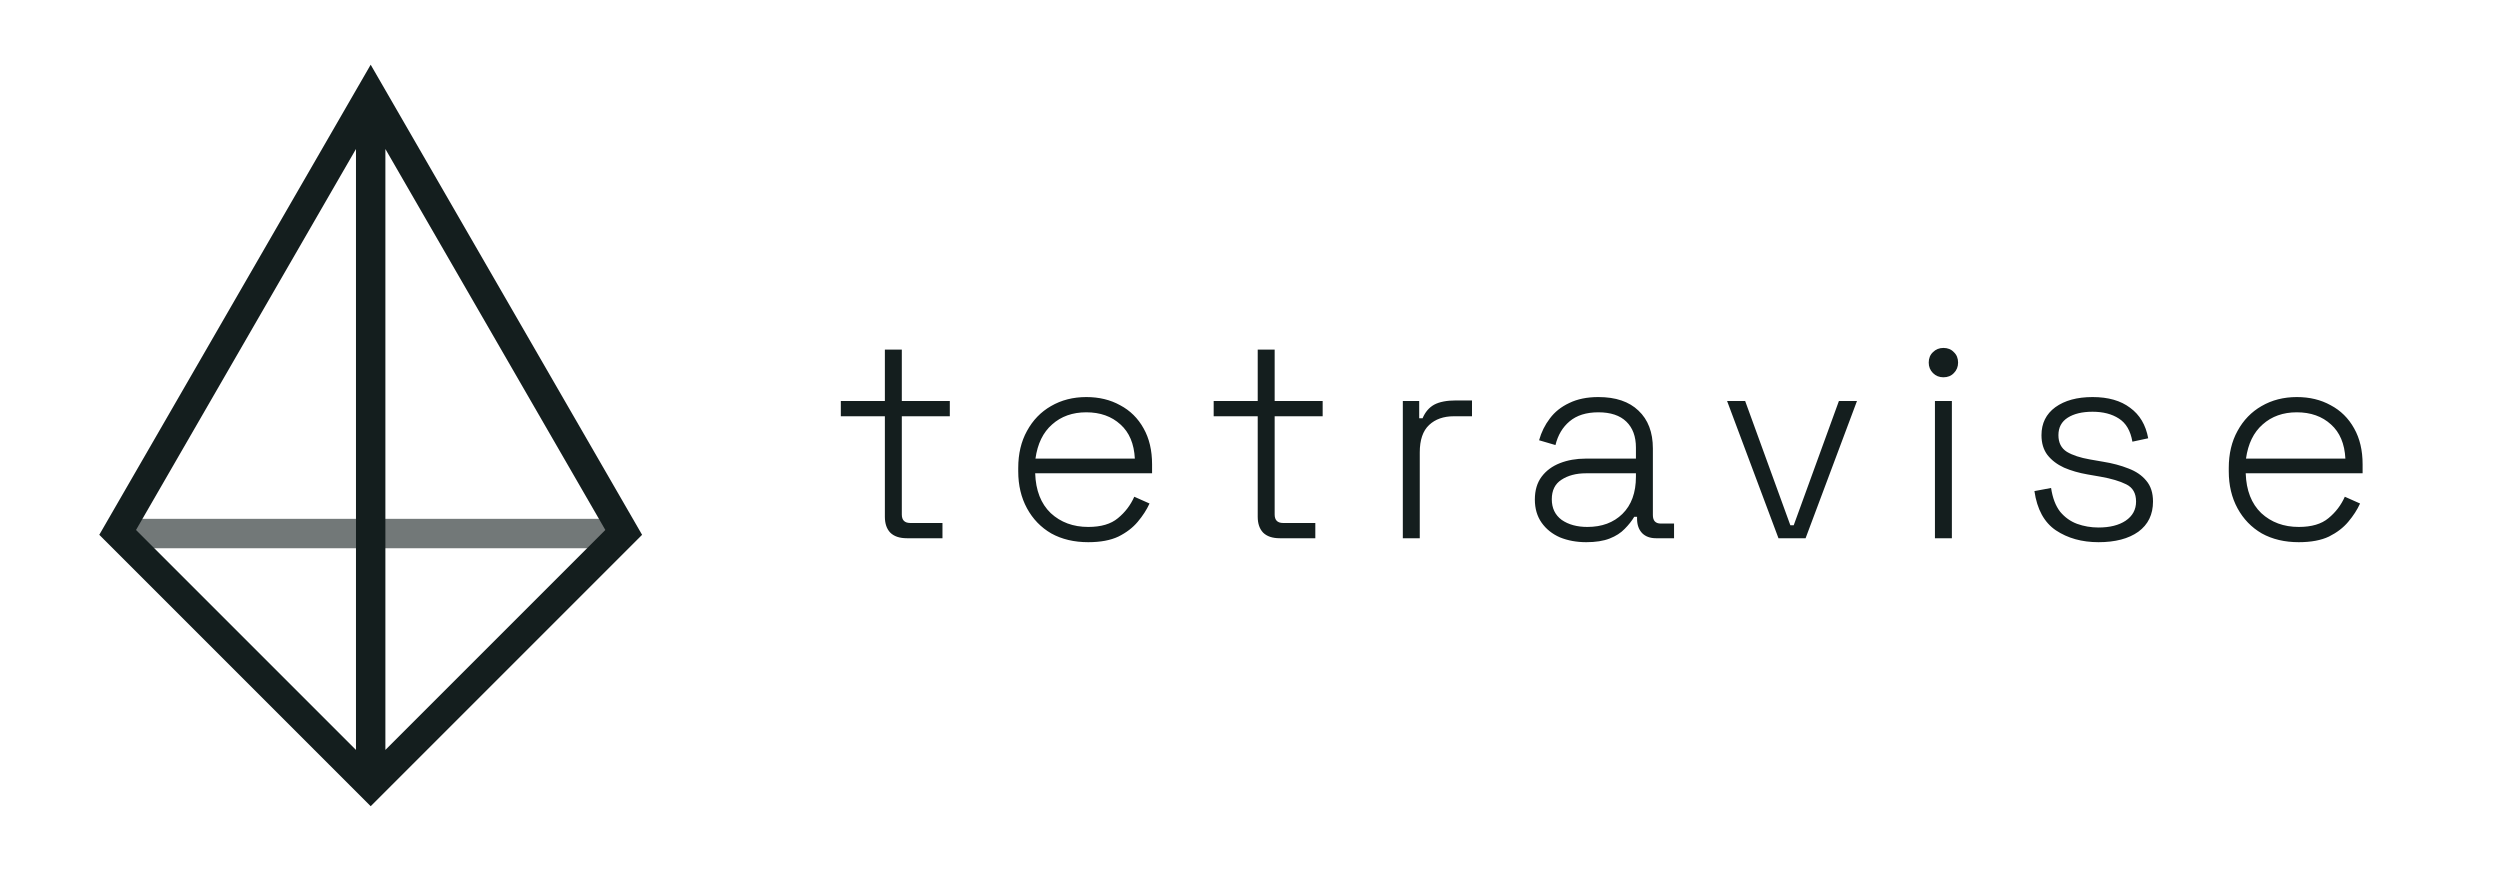
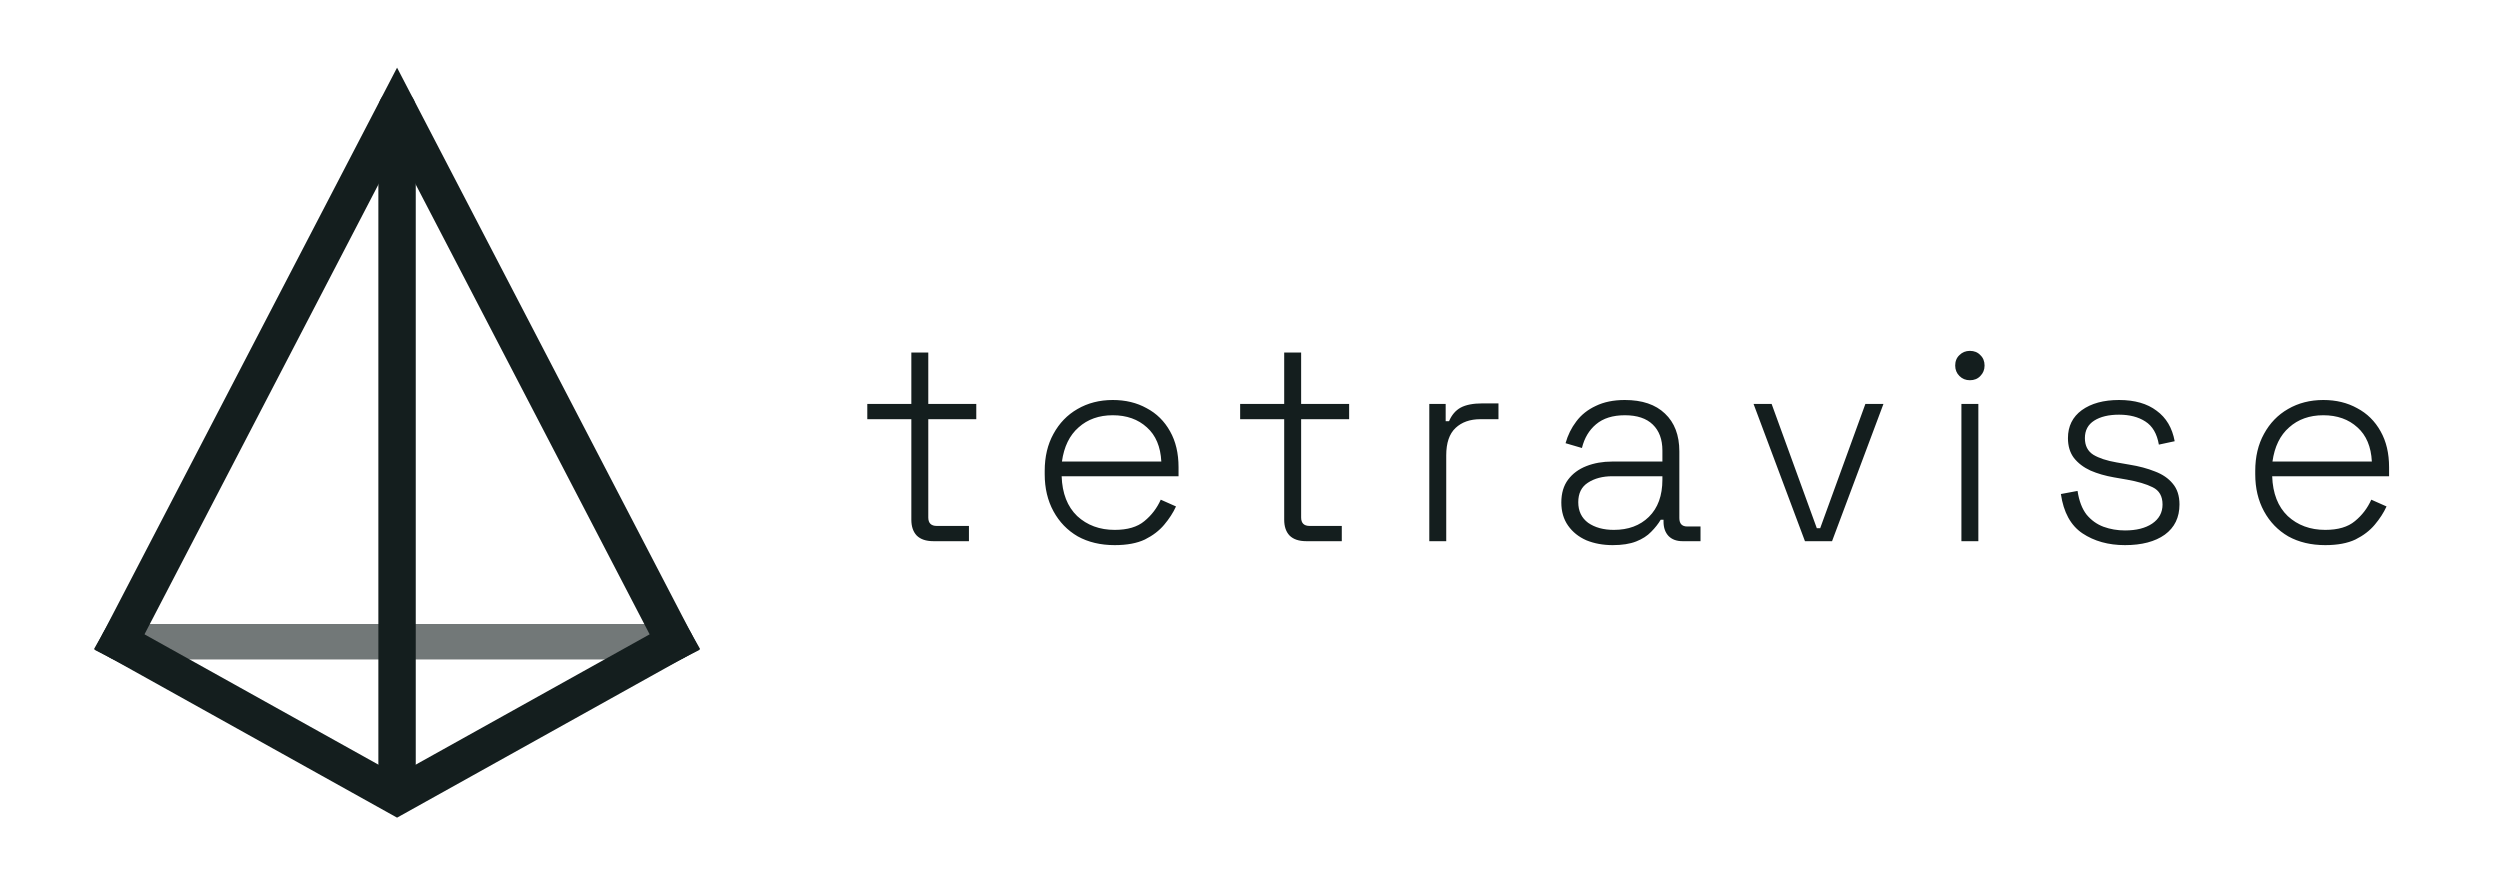
<svg xmlns="http://www.w3.org/2000/svg" width="850" height="300" viewBox="0 0 850 300" fill="none">
-   <path d="M308.344 183C305.848 183 303.96 182.36 302.68 181.08C301.464 179.8 300.856 178.008 300.856 175.704V141.528H285.88V136.344H300.856V118.872H306.616V136.344H322.936V141.528H306.616V174.936C306.616 176.856 307.576 177.816 309.496 177.816H320.44V183H308.344ZM370.008 184.344C365.208 184.344 361.016 183.352 357.432 181.368C353.912 179.32 351.16 176.472 349.176 172.824C347.192 169.176 346.2 164.984 346.2 160.248V159.096C346.2 154.296 347.192 150.104 349.176 146.52C351.16 142.872 353.88 140.056 357.336 138.072C360.856 136.024 364.856 135 369.336 135C373.688 135 377.528 135.928 380.856 137.784C384.248 139.576 386.904 142.2 388.824 145.656C390.744 149.048 391.704 153.112 391.704 157.848V160.92H351.96C352.152 166.744 353.912 171.256 357.24 174.456C360.632 177.592 364.888 179.16 370.008 179.16C374.36 179.16 377.72 178.168 380.088 176.184C382.52 174.2 384.376 171.768 385.656 168.888L390.84 171.192C389.88 173.304 388.536 175.384 386.808 177.432C385.144 179.416 382.968 181.08 380.28 182.424C377.592 183.704 374.168 184.344 370.008 184.344ZM352.056 155.928H385.848C385.592 150.872 383.96 147 380.952 144.312C377.944 141.56 374.072 140.184 369.336 140.184C364.664 140.184 360.792 141.56 357.72 144.312C354.648 147 352.76 150.872 352.056 155.928ZM435.113 183C432.617 183 430.729 182.36 429.449 181.08C428.233 179.8 427.625 178.008 427.625 175.704V141.528H412.649V136.344H427.625V118.872H433.385V136.344H449.705V141.528H433.385V174.936C433.385 176.856 434.345 177.816 436.265 177.816H447.209V183H435.113ZM476.96 183V136.344H482.528V142.2H483.68C484.576 140.088 485.888 138.552 487.616 137.592C489.408 136.632 491.872 136.152 495.008 136.152H500.48V141.528H494.336C490.816 141.528 488 142.52 485.888 144.504C483.776 146.488 482.72 149.592 482.72 153.816V183H476.96ZM539.321 184.344C536.057 184.344 533.081 183.8 530.393 182.712C527.769 181.56 525.689 179.896 524.153 177.72C522.617 175.544 521.849 172.92 521.849 169.848C521.849 166.712 522.617 164.12 524.153 162.072C525.689 160.024 527.769 158.488 530.393 157.464C533.017 156.44 535.929 155.928 539.129 155.928H556.217V152.184C556.217 148.408 555.129 145.464 552.953 143.352C550.777 141.24 547.609 140.184 543.449 140.184C539.353 140.184 536.089 141.208 533.657 143.256C531.289 145.24 529.689 147.928 528.857 151.32L523.289 149.688C524.057 146.936 525.273 144.472 526.937 142.296C528.601 140.056 530.809 138.296 533.561 137.016C536.313 135.672 539.609 135 543.449 135C549.337 135 553.881 136.536 557.081 139.608C560.345 142.68 561.977 146.968 561.977 152.472V175.128C561.977 177.048 562.873 178.008 564.665 178.008H569.177V183H563.033C561.049 183 559.481 182.424 558.329 181.272C557.177 180.056 556.601 178.424 556.601 176.376V175.704H555.641C554.809 177.112 553.721 178.488 552.377 179.832C551.097 181.176 549.401 182.264 547.289 183.096C545.177 183.928 542.521 184.344 539.321 184.344ZM539.705 179.16C544.633 179.16 548.601 177.688 551.609 174.744C554.681 171.736 556.217 167.512 556.217 162.072V160.92H539.225C535.897 160.92 533.113 161.656 530.873 163.128C528.697 164.536 527.609 166.744 527.609 169.752C527.609 172.76 528.729 175.096 530.969 176.76C533.273 178.36 536.185 179.16 539.705 179.16ZM604.683 183L587.211 136.344H593.355L608.715 178.584H609.867L625.227 136.344H631.371L613.899 183H604.683ZM657.879 183V136.344H663.639V183H657.879ZM660.759 128.28C659.351 128.28 658.167 127.8 657.207 126.84C656.247 125.88 655.767 124.696 655.767 123.288C655.767 121.816 656.247 120.632 657.207 119.736C658.167 118.776 659.351 118.296 660.759 118.296C662.231 118.296 663.415 118.776 664.311 119.736C665.271 120.632 665.751 121.816 665.751 123.288C665.751 124.696 665.271 125.88 664.311 126.84C663.415 127.8 662.231 128.28 660.759 128.28ZM713.495 184.344C707.863 184.344 703.031 183 698.999 180.312C695.031 177.624 692.599 173.176 691.703 166.968L697.367 165.912C697.879 169.304 698.903 171.992 700.439 173.976C702.039 175.896 703.959 177.272 706.199 178.104C708.503 178.936 710.935 179.352 713.495 179.352C717.335 179.352 720.407 178.584 722.711 177.048C725.079 175.448 726.263 173.272 726.263 170.52C726.263 167.704 725.143 165.752 722.903 164.664C720.727 163.576 717.815 162.712 714.167 162.072L709.751 161.304C706.807 160.792 704.151 160.024 701.783 159C699.415 157.912 697.527 156.472 696.119 154.68C694.775 152.888 694.103 150.648 694.103 147.96C694.103 143.928 695.671 140.76 698.807 138.456C702.007 136.152 706.231 135 711.479 135C716.791 135 721.047 136.216 724.247 138.648C727.511 141.016 729.559 144.472 730.391 149.016L725.015 150.168C724.375 146.456 722.839 143.832 720.407 142.296C718.039 140.76 715.063 139.992 711.479 139.992C707.959 139.992 705.143 140.664 703.031 142.008C700.919 143.352 699.863 145.336 699.863 147.96C699.863 150.52 700.823 152.408 702.743 153.624C704.663 154.776 707.287 155.64 710.615 156.216L715.031 156.984C718.231 157.496 721.111 158.264 723.671 159.288C726.231 160.248 728.247 161.624 729.719 163.416C731.255 165.208 732.023 167.576 732.023 170.52C732.023 174.936 730.359 178.36 727.031 180.792C723.703 183.16 719.191 184.344 713.495 184.344ZM781.59 184.344C776.79 184.344 772.598 183.352 769.014 181.368C765.494 179.32 762.742 176.472 760.758 172.824C758.774 169.176 757.782 164.984 757.782 160.248V159.096C757.782 154.296 758.774 150.104 760.758 146.52C762.742 142.872 765.462 140.056 768.918 138.072C772.438 136.024 776.438 135 780.918 135C785.27 135 789.11 135.928 792.438 137.784C795.83 139.576 798.486 142.2 800.406 145.656C802.326 149.048 803.286 153.112 803.286 157.848V160.92H763.542C763.734 166.744 765.494 171.256 768.822 174.456C772.214 177.592 776.47 179.16 781.59 179.16C785.942 179.16 789.302 178.168 791.67 176.184C794.102 174.2 795.958 171.768 797.238 168.888L802.422 171.192C801.462 173.304 800.118 175.384 798.39 177.432C796.726 179.416 794.55 181.08 791.862 182.424C789.174 183.704 785.75 184.344 781.59 184.344ZM763.638 155.928H797.43C797.174 150.872 795.542 147 792.534 144.312C789.526 141.56 785.654 140.184 780.918 140.184C776.246 140.184 772.374 141.56 769.302 144.312C766.23 147 764.342 150.872 763.638 155.928Z" fill="#141E1E" />
-   <path d="M40.588 181.403H210.97" stroke="#141E1E" stroke-opacity="0.6" stroke-width="10" />
-   <path d="M126.031 267.042L212.063 181.011L126.031 32L40 181.011L126.031 267.042ZM126.031 32V267.042" stroke="#141E1E" stroke-width="10" />
+   <path d="M317.344 184C314.848 184 312.96 183.36 311.68 182.08C310.464 180.8 309.856 179.008 309.856 176.704V142.528H294.88V137.344H309.856V119.872H315.616V137.344H331.936V142.528H315.616V175.936C315.616 177.856 316.576 178.816 318.496 178.816H329.44V184H317.344ZM379.008 185.344C374.208 185.344 370.016 184.352 366.432 182.368C362.912 180.32 360.16 177.472 358.176 173.824C356.192 170.176 355.2 165.984 355.2 161.248V160.096C355.2 155.296 356.192 151.104 358.176 147.52C360.16 143.872 362.88 141.056 366.336 139.072C369.856 137.024 373.856 136 378.336 136C382.688 136 386.528 136.928 389.856 138.784C393.248 140.576 395.904 143.2 397.824 146.656C399.744 150.048 400.704 154.112 400.704 158.848V161.92H360.96C361.152 167.744 362.912 172.256 366.24 175.456C369.632 178.592 373.888 180.16 379.008 180.16C383.36 180.16 386.72 179.168 389.088 177.184C391.52 175.2 393.376 172.768 394.656 169.888L399.84 172.192C398.88 174.304 397.536 176.384 395.808 178.432C394.144 180.416 391.968 182.08 389.28 183.424C386.592 184.704 383.168 185.344 379.008 185.344ZM361.056 156.928H394.848C394.592 151.872 392.96 148 389.952 145.312C386.944 142.56 383.072 141.184 378.336 141.184C373.664 141.184 369.792 142.56 366.72 145.312C363.648 148 361.76 151.872 361.056 156.928ZM444.113 184C441.617 184 439.729 183.36 438.449 182.08C437.233 180.8 436.625 179.008 436.625 176.704V142.528H421.649V137.344H436.625V119.872H442.385V137.344H458.705V142.528H442.385V175.936C442.385 177.856 443.345 178.816 445.265 178.816H456.209V184H444.113ZM485.96 184V137.344H491.528V143.2H492.68C493.576 141.088 494.888 139.552 496.616 138.592C498.408 137.632 500.872 137.152 504.008 137.152H509.48V142.528H503.336C499.816 142.528 497 143.52 494.888 145.504C492.776 147.488 491.72 150.592 491.72 154.816V184H485.96ZM548.321 185.344C545.057 185.344 542.081 184.8 539.393 183.712C536.769 182.56 534.689 180.896 533.153 178.72C531.617 176.544 530.849 173.92 530.849 170.848C530.849 167.712 531.617 165.12 533.153 163.072C534.689 161.024 536.769 159.488 539.393 158.464C542.017 157.44 544.929 156.928 548.129 156.928H565.217V153.184C565.217 149.408 564.129 146.464 561.953 144.352C559.777 142.24 556.609 141.184 552.449 141.184C548.353 141.184 545.089 142.208 542.657 144.256C540.289 146.24 538.689 148.928 537.857 152.32L532.289 150.688C533.057 147.936 534.273 145.472 535.937 143.296C537.601 141.056 539.809 139.296 542.561 138.016C545.313 136.672 548.609 136 552.449 136C558.337 136 562.881 137.536 566.081 140.608C569.345 143.68 570.977 147.968 570.977 153.472V176.128C570.977 178.048 571.873 179.008 573.665 179.008H578.177V184H572.033C570.049 184 568.481 183.424 567.329 182.272C566.177 181.056 565.601 179.424 565.601 177.376V176.704H564.641C563.809 178.112 562.721 179.488 561.377 180.832C560.097 182.176 558.401 183.264 556.289 184.096C554.177 184.928 551.521 185.344 548.321 185.344ZM548.705 180.16C553.633 180.16 557.601 178.688 560.609 175.744C563.681 172.736 565.217 168.512 565.217 163.072V161.92H548.225C544.897 161.92 542.113 162.656 539.873 164.128C537.697 165.536 536.609 167.744 536.609 170.752C536.609 173.76 537.729 176.096 539.969 177.76C542.273 179.36 545.185 180.16 548.705 180.16ZM613.683 184L596.211 137.344H602.355L617.715 179.584H618.867L634.227 137.344H640.371L622.899 184H613.683ZM666.879 184V137.344H672.639V184H666.879ZM669.759 129.28C668.351 129.28 667.167 128.8 666.207 127.84C665.247 126.88 664.767 125.696 664.767 124.288C664.767 122.816 665.247 121.632 666.207 120.736C667.167 119.776 668.351 119.296 669.759 119.296C671.231 119.296 672.415 119.776 673.311 120.736C674.271 121.632 674.751 122.816 674.751 124.288C674.751 125.696 674.271 126.88 673.311 127.84C672.415 128.8 671.231 129.28 669.759 129.28ZM722.495 185.344C716.863 185.344 712.031 184 707.999 181.312C704.031 178.624 701.599 174.176 700.703 167.968L706.367 166.912C706.879 170.304 707.903 172.992 709.439 174.976C711.039 176.896 712.959 178.272 715.199 179.104C717.503 179.936 719.935 180.352 722.495 180.352C726.335 180.352 729.407 179.584 731.711 178.048C734.079 176.448 735.263 174.272 735.263 171.52C735.263 168.704 734.143 166.752 731.903 165.664C729.727 164.576 726.815 163.712 723.167 163.072L718.751 162.304C715.807 161.792 713.151 161.024 710.783 160C708.415 158.912 706.527 157.472 705.119 155.68C703.775 153.888 703.103 151.648 703.103 148.96C703.103 144.928 704.671 141.76 707.807 139.456C711.007 137.152 715.231 136 720.479 136C725.791 136 730.047 137.216 733.247 139.648C736.511 142.016 738.559 145.472 739.391 150.016L734.015 151.168C733.375 147.456 731.839 144.832 729.407 143.296C727.039 141.76 724.063 140.992 720.479 140.992C716.959 140.992 714.143 141.664 712.031 143.008C709.919 144.352 708.863 146.336 708.863 148.96C708.863 151.52 709.823 153.408 711.743 154.624C713.663 155.776 716.287 156.64 719.615 157.216L724.031 157.984C727.231 158.496 730.111 159.264 732.671 160.288C735.231 161.248 737.247 162.624 738.719 164.416C740.255 166.208 741.023 168.576 741.023 171.52C741.023 175.936 739.359 179.36 736.031 181.792C732.703 184.16 728.191 185.344 722.495 185.344ZM790.59 185.344C785.79 185.344 781.598 184.352 778.014 182.368C774.494 180.32 771.742 177.472 769.758 173.824C767.774 170.176 766.782 165.984 766.782 161.248V160.096C766.782 155.296 767.774 151.104 769.758 147.52C771.742 143.872 774.462 141.056 777.918 139.072C781.438 137.024 785.438 136 789.918 136C794.27 136 798.11 136.928 801.438 138.784C804.83 140.576 807.486 143.2 809.406 146.656C811.326 150.048 812.286 154.112 812.286 158.848V161.92H772.542C772.734 167.744 774.494 172.256 777.822 175.456C781.214 178.592 785.47 180.16 790.59 180.16C794.942 180.16 798.302 179.168 800.67 177.184C803.102 175.2 804.958 172.768 806.238 169.888L811.422 172.192C810.462 174.304 809.118 176.384 807.39 178.432C805.726 180.416 803.55 182.08 800.862 183.424C798.174 184.704 794.75 185.344 790.59 185.344ZM772.638 156.928H806.43C806.174 151.872 804.542 148 801.534 145.312C798.526 142.56 794.654 141.184 789.918 141.184C785.246 141.184 781.374 142.56 778.302 145.312C775.23 148 773.342 151.872 772.638 156.928Z" fill="#141E1E" />
+   <path d="M235.414 220.082C236.461 216.752 234.594 213.209 231.243 212.167H38.757C35.406 213.209 33.539 216.752 34.587 220.082C35.634 223.412 39.201 225.268 42.552 224.227H135H227.448C230.799 225.268 234.366 223.412 235.414 220.082Z" fill="#141E1E" fill-opacity="0.6" />
+   <path d="M237.912 220.909L226.616 226.709L135 50.523L43.384 226.709L32.088 220.909L135 23L237.912 220.909Z" fill="#141E1E" />
+   <path d="M128.643 269.494V36.762C128.643 33.273 131.489 30.444 135 30.444C138.511 30.444 141.358 33.273 141.358 36.762V269.494C141.358 272.983 138.511 275.811 135 275.811C131.489 275.811 128.643 272.983 128.643 269.494Z" fill="#141E1E" />
+   <path d="M238 220.618L135 278L32 220.618L38.218 209.597L135 263.515L231.782 209.597L238 220.618Z" fill="#141E1E" />
</svg>
